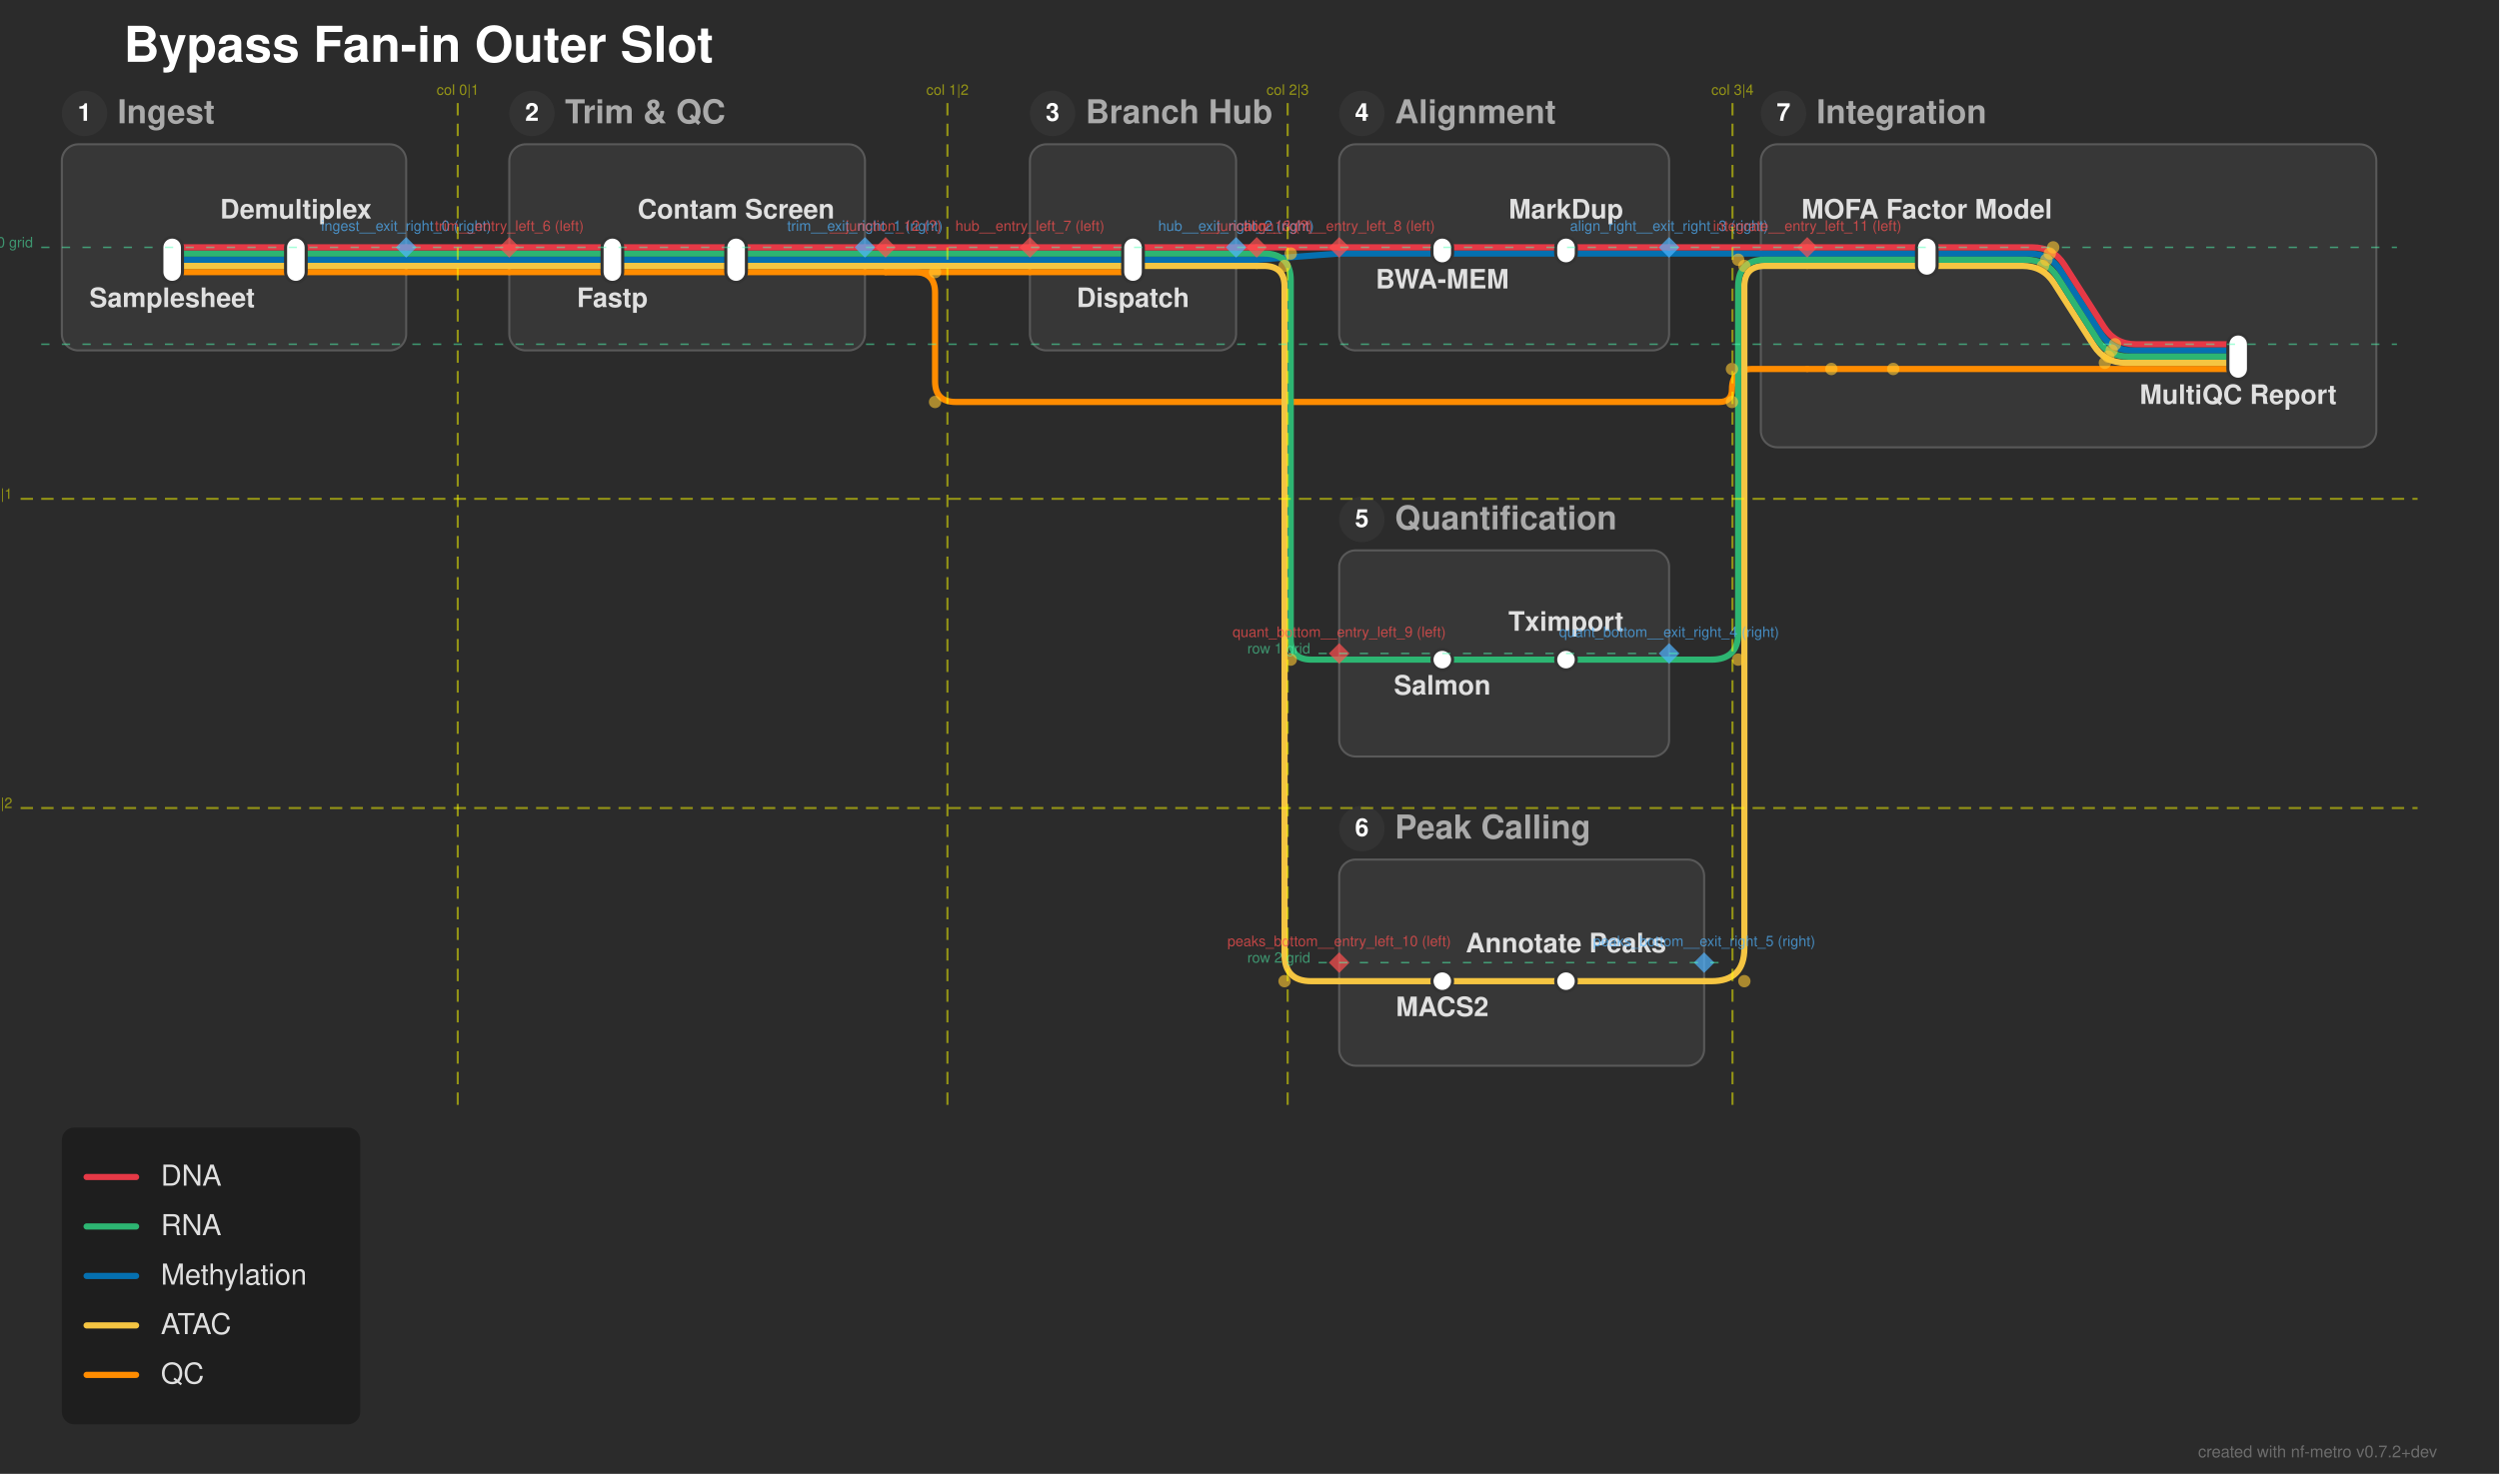
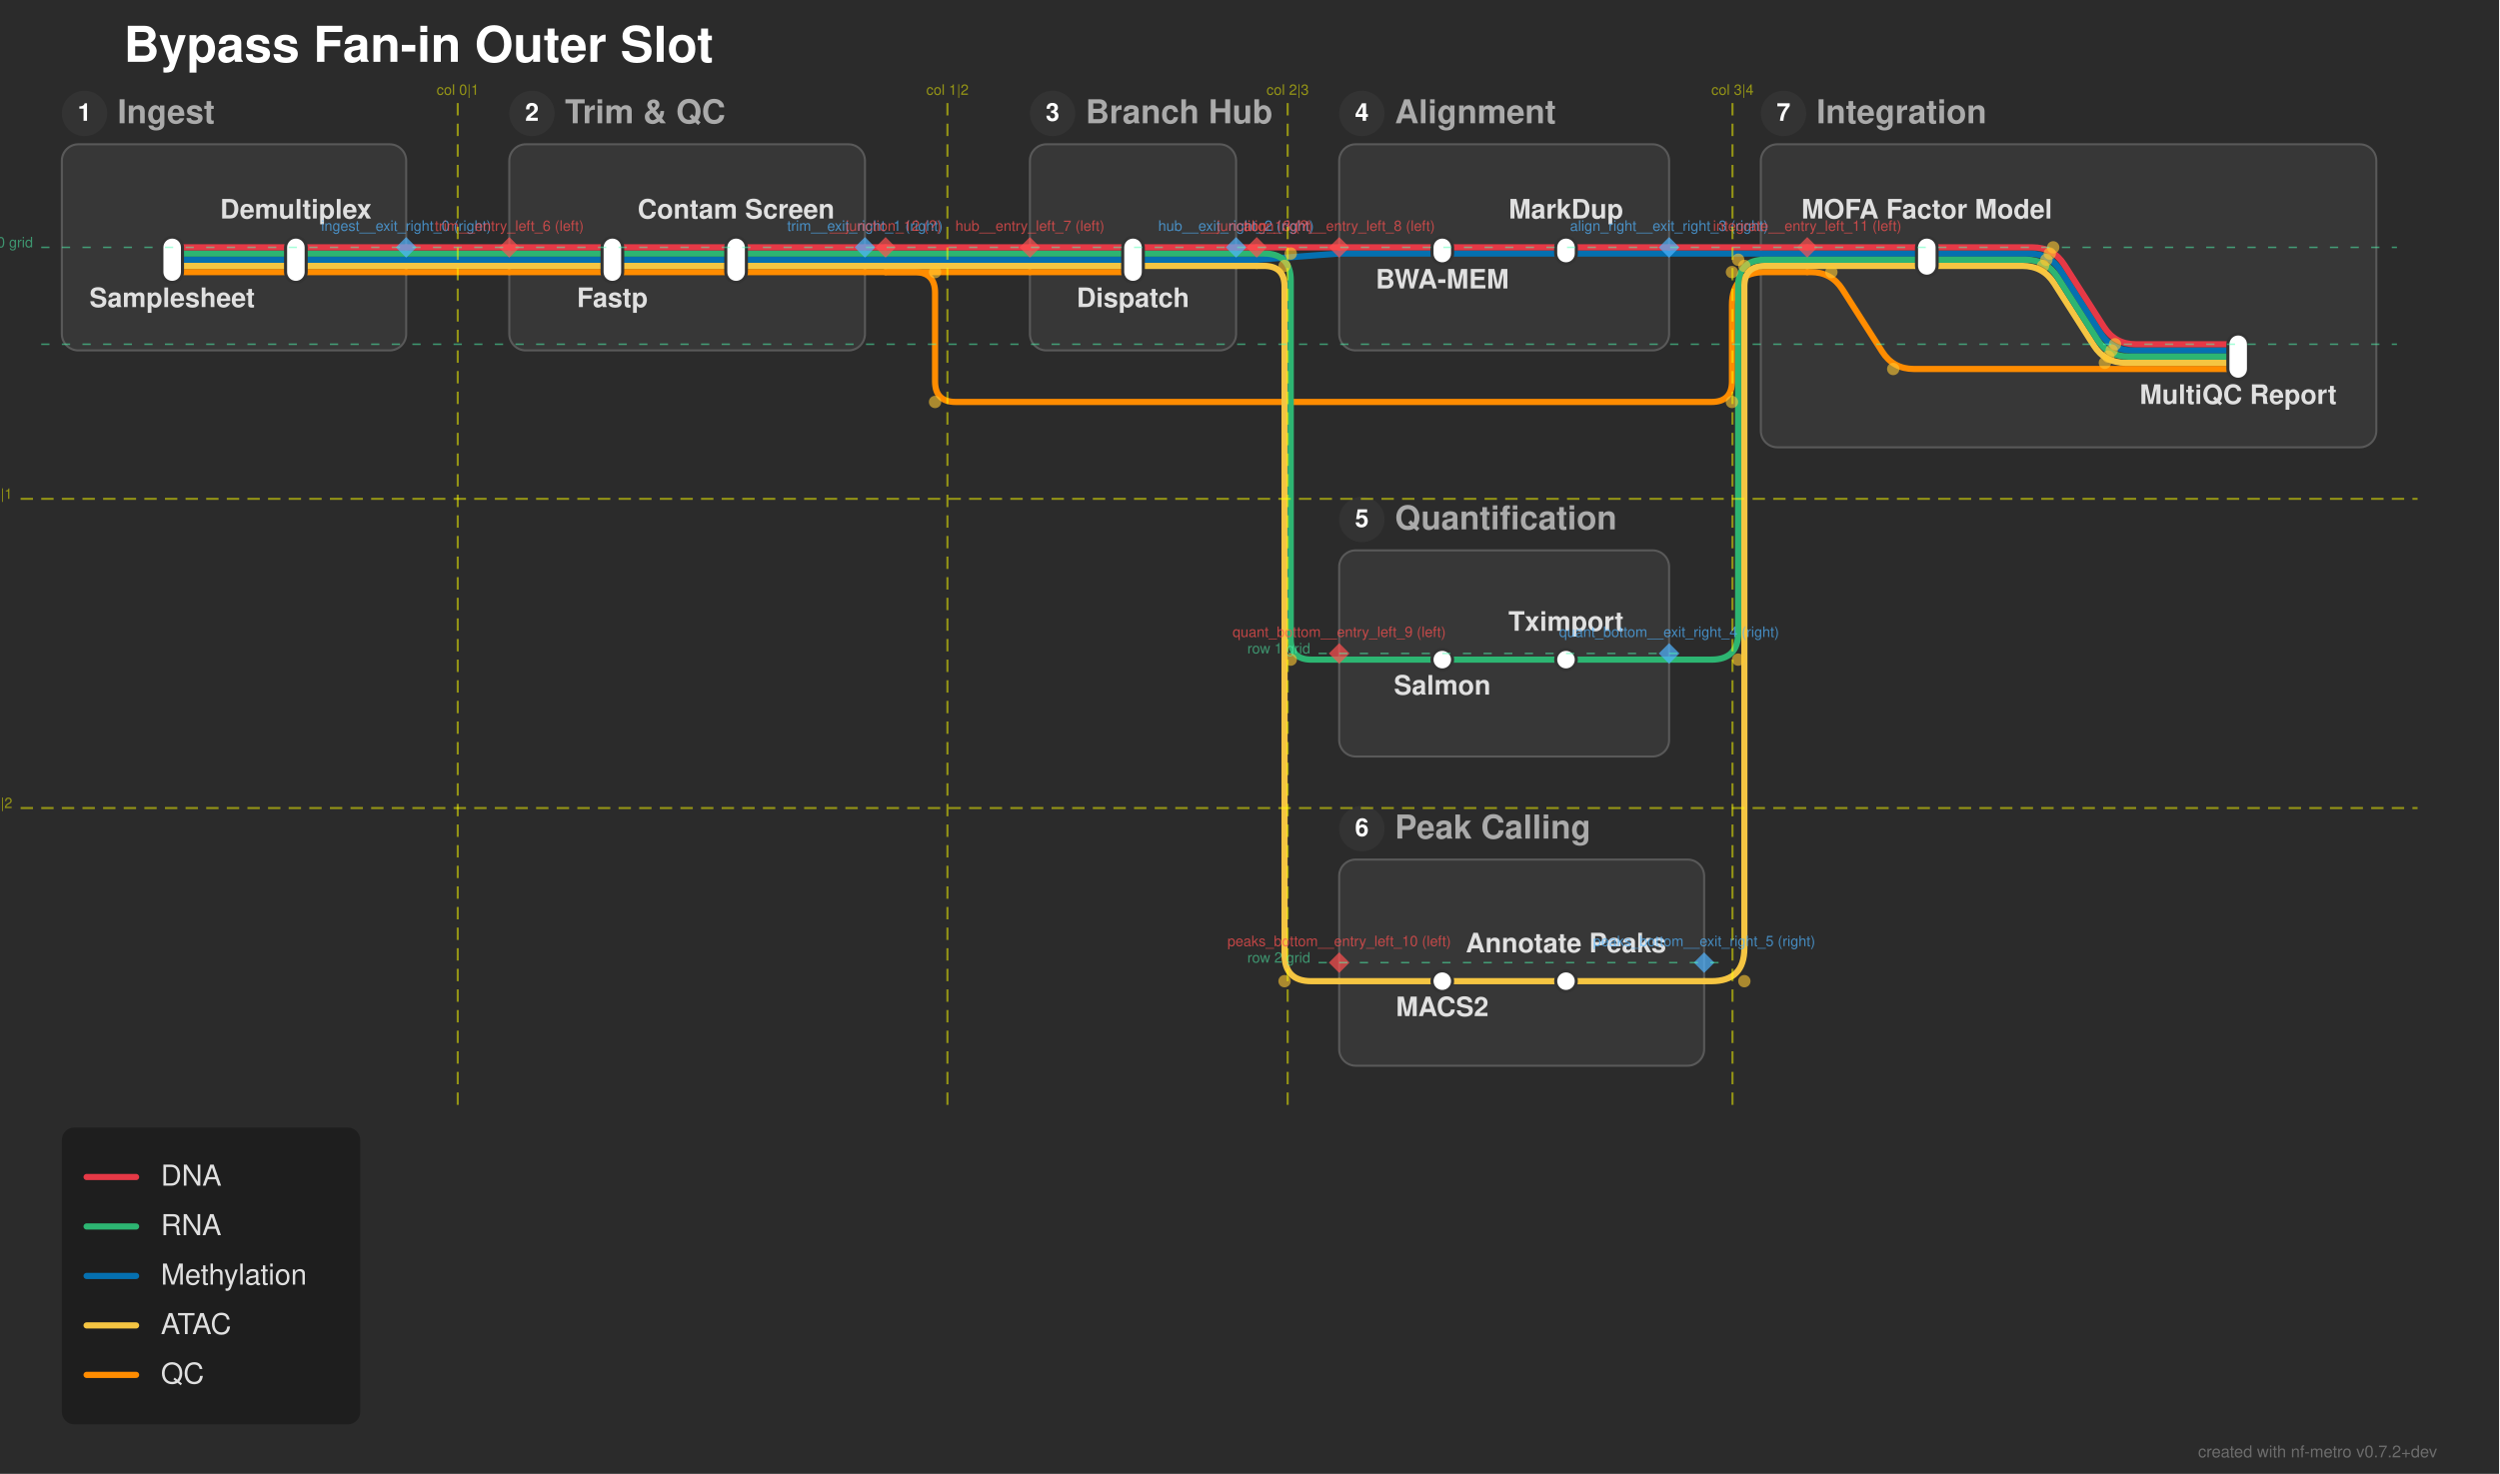
<svg xmlns="http://www.w3.org/2000/svg" width="1212" height="715" viewBox="0 0 1212 715">
  <defs>
</defs>
  <rect x="0" y="0" width="1212" height="715" fill="#2b2b2b" />
  <text x="60.0" y="30.0" font-size="24.0" fill="#ffffff" font-family="'Helvetica Neue', Helvetica, Arial, sans-serif" font-weight="bold" class="nf-metro-title">Bypass Fan-in Outer Slot</text>
  <rect x="30.0" y="70.0" width="167.0" height="100.0" rx="8" ry="8" fill="#373737" stroke="#595959" stroke-width="1.0" class="nf-metro-section-box" data-section-id="ingest" data-section-lines="atac,dna,meth,qc,rna" />
  <circle cx="41.0" cy="55.0" r="11" fill="#333333" class="nf-metro-section-num-circle" data-section-id="ingest" />
  <text x="41.0" y="55.0" font-size="12" fill="#ffffff" font-family="'Helvetica Neue', Helvetica, Arial, sans-serif" font-weight="bold" text-anchor="middle" dy="0.3em" data-section-id="ingest">1</text>
  <text x="57.0" y="55.0" font-size="16.0" fill="#aaaaaa" font-family="'Helvetica Neue', Helvetica, Arial, sans-serif" font-weight="bold" dy="0.3em" class="nf-metro-section-label" data-section-id="ingest">Ingest</text>
  <rect x="247.0" y="70.0" width="172.5" height="100.0" rx="8" ry="8" fill="#373737" stroke="#595959" stroke-width="1.0" class="nf-metro-section-box" data-section-id="trim" data-section-lines="atac,dna,meth,qc,rna" />
  <circle cx="258.0" cy="55.0" r="11" fill="#333333" class="nf-metro-section-num-circle" data-section-id="trim" />
  <text x="258.0" y="55.0" font-size="12" fill="#ffffff" font-family="'Helvetica Neue', Helvetica, Arial, sans-serif" font-weight="bold" text-anchor="middle" dy="0.3em" data-section-id="trim">2</text>
  <text x="274.0" y="55.0" font-size="16.0" fill="#aaaaaa" font-family="'Helvetica Neue', Helvetica, Arial, sans-serif" font-weight="bold" dy="0.3em" class="nf-metro-section-label" data-section-id="trim">Trim &amp; QC</text>
  <rect x="499.5" y="70.0" width="100.0" height="100.0" rx="8" ry="8" fill="#373737" stroke="#595959" stroke-width="1.0" class="nf-metro-section-box" data-section-id="hub" data-section-lines="atac,dna,meth,qc,rna" />
  <circle cx="510.5" cy="55.0" r="11" fill="#333333" class="nf-metro-section-num-circle" data-section-id="hub" />
  <text x="510.5" y="55.0" font-size="12" fill="#ffffff" font-family="'Helvetica Neue', Helvetica, Arial, sans-serif" font-weight="bold" text-anchor="middle" dy="0.3em" data-section-id="hub">3</text>
  <text x="526.5" y="55.0" font-size="16.0" fill="#aaaaaa" font-family="'Helvetica Neue', Helvetica, Arial, sans-serif" font-weight="bold" dy="0.3em" class="nf-metro-section-label" data-section-id="hub">Branch Hub</text>
  <rect x="649.5" y="70.0" width="160.0" height="100.0" rx="8" ry="8" fill="#373737" stroke="#595959" stroke-width="1.0" class="nf-metro-section-box" data-section-id="align_right" data-section-lines="dna,meth" />
  <circle cx="660.5" cy="55.0" r="11" fill="#333333" class="nf-metro-section-num-circle" data-section-id="align_right" />
  <text x="660.5" y="55.0" font-size="12" fill="#ffffff" font-family="'Helvetica Neue', Helvetica, Arial, sans-serif" font-weight="bold" text-anchor="middle" dy="0.3em" data-section-id="align_right">4</text>
  <text x="676.5" y="55.0" font-size="16.0" fill="#aaaaaa" font-family="'Helvetica Neue', Helvetica, Arial, sans-serif" font-weight="bold" dy="0.3em" class="nf-metro-section-label" data-section-id="align_right">Alignment</text>
  <rect x="649.5" y="267.0" width="160.0" height="100.0" rx="8" ry="8" fill="#373737" stroke="#595959" stroke-width="1.0" class="nf-metro-section-box" data-section-id="quant_bottom" data-section-lines="rna" />
  <circle cx="660.5" cy="252.0" r="11" fill="#333333" class="nf-metro-section-num-circle" data-section-id="quant_bottom" />
  <text x="660.5" y="252.0" font-size="12" fill="#ffffff" font-family="'Helvetica Neue', Helvetica, Arial, sans-serif" font-weight="bold" text-anchor="middle" dy="0.3em" data-section-id="quant_bottom">5</text>
  <text x="676.5" y="252.0" font-size="16.0" fill="#aaaaaa" font-family="'Helvetica Neue', Helvetica, Arial, sans-serif" font-weight="bold" dy="0.3em" class="nf-metro-section-label" data-section-id="quant_bottom">Quantification</text>
  <rect x="649.5" y="417.0" width="177.0" height="100.0" rx="8" ry="8" fill="#373737" stroke="#595959" stroke-width="1.0" class="nf-metro-section-box" data-section-id="peaks_bottom" data-section-lines="atac" />
  <circle cx="660.5" cy="402.0" r="11" fill="#333333" class="nf-metro-section-num-circle" data-section-id="peaks_bottom" />
  <text x="660.5" y="402.0" font-size="12" fill="#ffffff" font-family="'Helvetica Neue', Helvetica, Arial, sans-serif" font-weight="bold" text-anchor="middle" dy="0.3em" data-section-id="peaks_bottom">6</text>
  <text x="676.5" y="402.0" font-size="16.0" fill="#aaaaaa" font-family="'Helvetica Neue', Helvetica, Arial, sans-serif" font-weight="bold" dy="0.3em" class="nf-metro-section-label" data-section-id="peaks_bottom">Peak Calling</text>
  <rect x="854.0" y="70.0" width="298.5" height="147.0" rx="8" ry="8" fill="#373737" stroke="#595959" stroke-width="1.0" class="nf-metro-section-box" data-section-id="integrate" data-section-lines="atac,dna,meth,qc,rna" />
  <circle cx="865.0" cy="55.0" r="11" fill="#333333" class="nf-metro-section-num-circle" data-section-id="integrate" />
  <text x="865.0" y="55.0" font-size="12" fill="#ffffff" font-family="'Helvetica Neue', Helvetica, Arial, sans-serif" font-weight="bold" text-anchor="middle" dy="0.3em" data-section-id="integrate">7</text>
  <text x="881.0" y="55.0" font-size="16.0" fill="#aaaaaa" font-family="'Helvetica Neue', Helvetica, Arial, sans-serif" font-weight="bold" dy="0.3em" class="nf-metro-section-label" data-section-id="integrate">Integration</text>
  <path d="M83.5,132.0 L143.5,132.0" stroke="#ff8c00" stroke-width="3.0" stroke-linecap="round" class="metro-line-qc" data-line-id="qc" />
  <path d="M297.0,132.0 L357.0,132.0" stroke="#ff8c00" stroke-width="3.0" stroke-linecap="round" class="metro-line-qc" data-line-id="qc" />
  <path d="M143.5,132.0 L197.0,132.0" stroke="#ff8c00" stroke-width="3.0" stroke-linecap="round" class="metro-line-qc" data-line-id="qc" />
  <path d="M247.0,132.0 L297.0,132.0" stroke="#ff8c00" stroke-width="3.0" stroke-linecap="round" class="metro-line-qc" data-line-id="qc" />
  <path d="M357.0,132.0 L419.5,132.0" stroke="#ff8c00" stroke-width="3.0" stroke-linecap="round" class="metro-line-qc" data-line-id="qc" />
  <path d="M499.5,132.0 L549.5,132.0" stroke="#ff8c00" stroke-width="3.0" stroke-linecap="round" class="metro-line-qc" data-line-id="qc" />
-   <path d="M876.5,179.0 L878.212,179.0 Q888.212,179.0,898.212,179.0 L908.212,179.0 Q918.212,179.0,928.212,179.0 L1085.5,179.0" stroke="#ff8c00" stroke-width="3.0" fill="none" stroke-linecap="round" stroke-linejoin="round" class="metro-line-qc" data-line-id="qc" />
+   <path d="M876.5,132.0 L878.212,132.0 Q888.212,132.0,893.592,140.429 L912.831,170.571 Q918.212,179.0,928.212,179.0 L1085.5,179.0" stroke="#ff8c00" stroke-width="3.0" fill="none" stroke-linecap="round" stroke-linejoin="round" class="metro-line-qc" data-line-id="qc" />
  <path d="M197.0,132.0 L247.0,132.0" stroke="#ff8c00" stroke-width="3.0" stroke-linecap="round" class="metro-line-qc" data-line-id="qc" />
  <path d="M419.5,132.0 L429.5,132.0" stroke="#ff8c00" stroke-width="3.0" stroke-linecap="round" class="metro-line-qc" data-line-id="qc" />
  <path d="M429.5,132.0 L499.5,132.0" stroke="#ff8c00" stroke-width="3.0" stroke-linecap="round" class="metro-line-qc" data-line-id="qc" />
-   <path d="M429.5,132.0 L443.5,132.0 Q453.5,132.0,453.5,142.0 L453.5,185.0 Q453.5,195.0,463.5,195.0 L833.846,195.0 Q840.0,195.0,840.0,188.846 L840.0,188.846 Q840.0,179.0,849.846,179.0 L876.5,179.0" stroke="#ff8c00" stroke-width="3.0" fill="none" stroke-linecap="round" stroke-linejoin="round" class="metro-line-qc" data-line-id="qc" />
+   <path d="M429.5,132.0 L443.5,132.0 Q453.5,132.0,453.5,142.0 L453.5,185.0 Q453.5,195.0,463.5,195.0 L830.0,195.0 Q840.0,195.0,840.0,185.0 L840.0,148.0 Q840.0,132.0,856.0,132.0 L876.5,132.0" stroke="#ff8c00" stroke-width="3.0" fill="none" stroke-linecap="round" stroke-linejoin="round" class="metro-line-qc" data-line-id="qc" />
  <path d="M83.5,129.0 L143.5,129.0" stroke="#f5c542" stroke-width="3.0" stroke-linecap="round" class="metro-line-atac" data-line-id="atac" />
  <path d="M297.0,129.0 L357.0,129.0" stroke="#f5c542" stroke-width="3.0" stroke-linecap="round" class="metro-line-atac" data-line-id="atac" />
  <path d="M699.5,476.0 L759.5,476.0" stroke="#f5c542" stroke-width="3.0" stroke-linecap="round" class="metro-line-atac" data-line-id="atac" />
  <path d="M934.5,129.0 L980.856,129.0 Q990.856,129.0,996.236,137.429 L1015.475,167.571 Q1020.856,176.0,1030.856,176.0 L1085.5,176.0" stroke="#f5c542" stroke-width="3.0" fill="none" stroke-linecap="round" stroke-linejoin="round" class="metro-line-atac" data-line-id="atac" />
  <path d="M143.5,129.0 L197.0,129.0" stroke="#f5c542" stroke-width="3.0" stroke-linecap="round" class="metro-line-atac" data-line-id="atac" />
  <path d="M247.0,129.0 L297.0,129.0" stroke="#f5c542" stroke-width="3.0" stroke-linecap="round" class="metro-line-atac" data-line-id="atac" />
  <path d="M357.0,129.0 L419.5,129.0" stroke="#f5c542" stroke-width="3.0" stroke-linecap="round" class="metro-line-atac" data-line-id="atac" />
  <path d="M499.5,129.0 L549.5,129.0" stroke="#f5c542" stroke-width="3.0" stroke-linecap="round" class="metro-line-atac" data-line-id="atac" />
  <path d="M549.5,129.0 L599.5,129.0" stroke="#f5c542" stroke-width="3.0" stroke-linecap="round" class="metro-line-atac" data-line-id="atac" />
  <path d="M649.5,476.0 L699.5,476.0" stroke="#f5c542" stroke-width="3.0" stroke-linecap="round" class="metro-line-atac" data-line-id="atac" />
  <path d="M759.5,476.0 L826.5,476.0" stroke="#f5c542" stroke-width="3.0" stroke-linecap="round" class="metro-line-atac" data-line-id="atac" />
  <path d="M876.5,129.0 L934.5,129.0" stroke="#f5c542" stroke-width="3.0" stroke-linecap="round" class="metro-line-atac" data-line-id="atac" />
  <path d="M197.0,129.0 L247.0,129.0" stroke="#f5c542" stroke-width="3.0" stroke-linecap="round" class="metro-line-atac" data-line-id="atac" />
  <path d="M419.5,129.0 L429.5,129.0" stroke="#f5c542" stroke-width="3.0" stroke-linecap="round" class="metro-line-atac" data-line-id="atac" />
  <path d="M429.5,129.0 L499.5,129.0" stroke="#f5c542" stroke-width="3.0" stroke-linecap="round" class="metro-line-atac" data-line-id="atac" />
  <path d="M599.5,129.0 L609.5,129.0" stroke="#f5c542" stroke-width="3.0" stroke-linecap="round" class="metro-line-atac" data-line-id="atac" />
  <path d="M609.5,129.0 L613.0,129.0 Q623.0,129.0,623.0,139.0 L623.0,463.0 Q623.0,476.0,636.0,476.0 L649.5,476.0" stroke="#f5c542" stroke-width="3.0" fill="none" stroke-linecap="round" stroke-linejoin="round" class="metro-line-atac" data-line-id="atac" />
  <path d="M826.5,476.0 L830.0,476.0 Q846.0,476.0,846.0,460.0 L846.0,139.0 Q846.0,129.0,856.0,129.0 L876.5,129.0" stroke="#f5c542" stroke-width="3.0" fill="none" stroke-linecap="round" stroke-linejoin="round" class="metro-line-atac" data-line-id="atac" />
  <path d="M83.5,126.0 L143.5,126.0" stroke="#0570b0" stroke-width="3.0" stroke-linecap="round" class="metro-line-meth" data-line-id="meth" />
  <path d="M297.0,126.0 L357.0,126.0" stroke="#0570b0" stroke-width="3.0" stroke-linecap="round" class="metro-line-meth" data-line-id="meth" />
  <path d="M699.5,123.0 L759.5,123.0" stroke="#0570b0" stroke-width="3.0" stroke-linecap="round" class="metro-line-meth" data-line-id="meth" />
  <path d="M934.5,123.0 L984.144,123.0 Q994.144,123.0,999.525,131.429 L1018.764,161.571 Q1024.144,170.0,1034.144,170.0 L1085.5,170.0" stroke="#0570b0" stroke-width="3.0" fill="none" stroke-linecap="round" stroke-linejoin="round" class="metro-line-meth" data-line-id="meth" />
  <path d="M143.5,126.0 L197.0,126.0" stroke="#0570b0" stroke-width="3.0" stroke-linecap="round" class="metro-line-meth" data-line-id="meth" />
  <path d="M247.0,126.0 L297.0,126.0" stroke="#0570b0" stroke-width="3.0" stroke-linecap="round" class="metro-line-meth" data-line-id="meth" />
  <path d="M357.0,126.0 L419.5,126.0" stroke="#0570b0" stroke-width="3.0" stroke-linecap="round" class="metro-line-meth" data-line-id="meth" />
  <path d="M499.5,126.0 L549.5,126.0" stroke="#0570b0" stroke-width="3.0" stroke-linecap="round" class="metro-line-meth" data-line-id="meth" />
  <path d="M549.5,126.0 L599.5,126.0" stroke="#0570b0" stroke-width="3.0" stroke-linecap="round" class="metro-line-meth" data-line-id="meth" />
  <path d="M649.5,123.0 L699.5,123.0" stroke="#0570b0" stroke-width="3.0" stroke-linecap="round" class="metro-line-meth" data-line-id="meth" />
  <path d="M759.5,123.0 L809.5,123.0" stroke="#0570b0" stroke-width="3.0" stroke-linecap="round" class="metro-line-meth" data-line-id="meth" />
  <path d="M876.5,123.0 L934.5,123.0" stroke="#0570b0" stroke-width="3.0" stroke-linecap="round" class="metro-line-meth" data-line-id="meth" />
  <path d="M197.0,126.0 L247.0,126.0" stroke="#0570b0" stroke-width="3.0" stroke-linecap="round" class="metro-line-meth" data-line-id="meth" />
  <path d="M419.5,126.0 L429.5,126.0" stroke="#0570b0" stroke-width="3.0" stroke-linecap="round" class="metro-line-meth" data-line-id="meth" />
  <path d="M429.5,126.0 L499.5,126.0" stroke="#0570b0" stroke-width="3.0" stroke-linecap="round" class="metro-line-meth" data-line-id="meth" />
  <path d="M599.5,126.0 L609.5,126.0" stroke="#0570b0" stroke-width="3.0" stroke-linecap="round" class="metro-line-meth" data-line-id="meth" />
  <path d="M609.5,126.0 L649.5,123.0" stroke="#0570b0" stroke-width="3.0" stroke-linecap="round" class="metro-line-meth" data-line-id="meth" />
  <path d="M809.5,123.0 L876.5,123.0" stroke="#0570b0" stroke-width="3.0" stroke-linecap="round" class="metro-line-meth" data-line-id="meth" />
  <path d="M83.5,123.0 L143.5,123.0" stroke="#2db572" stroke-width="3.0" stroke-linecap="round" class="metro-line-rna" data-line-id="rna" />
  <path d="M297.0,123.0 L357.0,123.0" stroke="#2db572" stroke-width="3.0" stroke-linecap="round" class="metro-line-rna" data-line-id="rna" />
  <path d="M699.5,320.0 L759.5,320.0" stroke="#2db572" stroke-width="3.0" stroke-linecap="round" class="metro-line-rna" data-line-id="rna" />
  <path d="M934.5,126.0 L982.5,126.0 Q992.5,126.0,997.88,134.429 L1017.12,164.571 Q1022.5,173.0,1032.5,173.0 L1085.5,173.0" stroke="#2db572" stroke-width="3.0" fill="none" stroke-linecap="round" stroke-linejoin="round" class="metro-line-rna" data-line-id="rna" />
  <path d="M143.5,123.0 L197.0,123.0" stroke="#2db572" stroke-width="3.0" stroke-linecap="round" class="metro-line-rna" data-line-id="rna" />
  <path d="M247.0,123.0 L297.0,123.0" stroke="#2db572" stroke-width="3.0" stroke-linecap="round" class="metro-line-rna" data-line-id="rna" />
  <path d="M357.0,123.0 L419.5,123.0" stroke="#2db572" stroke-width="3.0" stroke-linecap="round" class="metro-line-rna" data-line-id="rna" />
  <path d="M499.5,123.0 L549.5,123.0" stroke="#2db572" stroke-width="3.0" stroke-linecap="round" class="metro-line-rna" data-line-id="rna" />
  <path d="M549.5,123.0 L599.5,123.0" stroke="#2db572" stroke-width="3.0" stroke-linecap="round" class="metro-line-rna" data-line-id="rna" />
  <path d="M649.5,320.0 L699.5,320.0" stroke="#2db572" stroke-width="3.0" stroke-linecap="round" class="metro-line-rna" data-line-id="rna" />
  <path d="M759.5,320.0 L809.5,320.0" stroke="#2db572" stroke-width="3.0" stroke-linecap="round" class="metro-line-rna" data-line-id="rna" />
  <path d="M876.5,126.0 L934.5,126.0" stroke="#2db572" stroke-width="3.0" stroke-linecap="round" class="metro-line-rna" data-line-id="rna" />
  <path d="M197.0,123.0 L247.0,123.0" stroke="#2db572" stroke-width="3.0" stroke-linecap="round" class="metro-line-rna" data-line-id="rna" />
  <path d="M419.5,123.0 L429.5,123.0" stroke="#2db572" stroke-width="3.0" stroke-linecap="round" class="metro-line-rna" data-line-id="rna" />
  <path d="M429.5,123.0 L499.5,123.0" stroke="#2db572" stroke-width="3.0" stroke-linecap="round" class="metro-line-rna" data-line-id="rna" />
  <path d="M599.5,123.0 L609.5,123.0" stroke="#2db572" stroke-width="3.0" stroke-linecap="round" class="metro-line-rna" data-line-id="rna" />
  <path d="M609.5,123.0 L613.0,123.0 Q626.0,123.0,626.0,136.0 L626.0,310.0 Q626.0,320.0,636.0,320.0 L649.5,320.0" stroke="#2db572" stroke-width="3.0" fill="none" stroke-linecap="round" stroke-linejoin="round" class="metro-line-rna" data-line-id="rna" />
  <path d="M809.5,320.0 L830.0,320.0 Q843.0,320.0,843.0,307.0 L843.0,139.0 Q843.0,126.0,856.0,126.0 L876.5,126.0" stroke="#2db572" stroke-width="3.0" fill="none" stroke-linecap="round" stroke-linejoin="round" class="metro-line-rna" data-line-id="rna" />
  <path d="M83.5,120.0 L143.5,120.0" stroke="#e63946" stroke-width="3.0" stroke-linecap="round" class="metro-line-dna" data-line-id="dna" />
  <path d="M297.0,120.0 L357.0,120.0" stroke="#e63946" stroke-width="3.0" stroke-linecap="round" class="metro-line-dna" data-line-id="dna" />
  <path d="M699.5,120.0 L759.5,120.0" stroke="#e63946" stroke-width="3.0" stroke-linecap="round" class="metro-line-dna" data-line-id="dna" />
  <path d="M934.5,120.0 L985.788,120.0 Q995.788,120.0,1001.169,128.429 L1020.408,158.571 Q1025.788,167.0,1035.788,167.0 L1085.5,167.0" stroke="#e63946" stroke-width="3.0" fill="none" stroke-linecap="round" stroke-linejoin="round" class="metro-line-dna" data-line-id="dna" />
  <path d="M143.5,120.0 L197.0,120.0" stroke="#e63946" stroke-width="3.0" stroke-linecap="round" class="metro-line-dna" data-line-id="dna" />
  <path d="M247.0,120.0 L297.0,120.0" stroke="#e63946" stroke-width="3.0" stroke-linecap="round" class="metro-line-dna" data-line-id="dna" />
  <path d="M357.0,120.0 L419.5,120.0" stroke="#e63946" stroke-width="3.0" stroke-linecap="round" class="metro-line-dna" data-line-id="dna" />
  <path d="M499.5,120.0 L549.5,120.0" stroke="#e63946" stroke-width="3.0" stroke-linecap="round" class="metro-line-dna" data-line-id="dna" />
  <path d="M549.5,120.0 L599.5,120.0" stroke="#e63946" stroke-width="3.0" stroke-linecap="round" class="metro-line-dna" data-line-id="dna" />
  <path d="M649.5,120.0 L699.5,120.0" stroke="#e63946" stroke-width="3.0" stroke-linecap="round" class="metro-line-dna" data-line-id="dna" />
  <path d="M759.5,120.0 L809.5,120.0" stroke="#e63946" stroke-width="3.0" stroke-linecap="round" class="metro-line-dna" data-line-id="dna" />
  <path d="M876.5,120.0 L934.5,120.0" stroke="#e63946" stroke-width="3.0" stroke-linecap="round" class="metro-line-dna" data-line-id="dna" />
  <path d="M197.0,120.0 L247.0,120.0" stroke="#e63946" stroke-width="3.0" stroke-linecap="round" class="metro-line-dna" data-line-id="dna" />
  <path d="M419.5,120.0 L429.5,120.0" stroke="#e63946" stroke-width="3.0" stroke-linecap="round" class="metro-line-dna" data-line-id="dna" />
  <path d="M429.5,120.0 L499.5,120.0" stroke="#e63946" stroke-width="3.0" stroke-linecap="round" class="metro-line-dna" data-line-id="dna" />
  <path d="M599.5,120.0 L609.5,120.0" stroke="#e63946" stroke-width="3.0" stroke-linecap="round" class="metro-line-dna" data-line-id="dna" />
  <path d="M609.5,120.0 L649.5,120.0" stroke="#e63946" stroke-width="3.0" stroke-linecap="round" class="metro-line-dna" data-line-id="dna" />
  <path d="M809.5,120.0 L876.5,120.0" stroke="#e63946" stroke-width="3.0" stroke-linecap="round" class="metro-line-dna" data-line-id="dna" />
  <rect x="78.5" y="115.0" width="10.0" height="22.0" rx="5.0" ry="5.0" fill="#ffffff" stroke="#333333" stroke-width="1.5" class="nf-metro-station" data-station-id="samplesheet" data-station-lines="atac,dna,meth,qc,rna" data-station-label="Samplesheet" data-section-id="ingest" data-section-name="Ingest" />
  <rect x="138.5" y="115.0" width="10.0" height="22.0" rx="5.0" ry="5.0" fill="#ffffff" stroke="#333333" stroke-width="1.5" class="nf-metro-station" data-station-id="demux" data-station-lines="atac,dna,meth,qc,rna" data-station-label="Demultiplex" data-section-id="ingest" data-section-name="Ingest" />
  <rect x="292.0" y="115.0" width="10.0" height="22.0" rx="5.0" ry="5.0" fill="#ffffff" stroke="#333333" stroke-width="1.5" class="nf-metro-station" data-station-id="fastp" data-station-lines="atac,dna,meth,qc,rna" data-station-label="Fastp" data-section-id="trim" data-section-name="Trim &amp; QC" />
  <rect x="352.0" y="115.0" width="10.0" height="22.0" rx="5.0" ry="5.0" fill="#ffffff" stroke="#333333" stroke-width="1.5" class="nf-metro-station" data-station-id="screen" data-station-lines="atac,dna,meth,qc,rna" data-station-label="Contam Screen" data-section-id="trim" data-section-name="Trim &amp; QC" />
  <rect x="544.5" y="115.0" width="10.0" height="22.0" rx="5.0" ry="5.0" fill="#ffffff" stroke="#333333" stroke-width="1.5" class="nf-metro-station" data-station-id="dispatch" data-station-lines="atac,dna,meth,qc,rna" data-station-label="Dispatch" data-section-id="hub" data-section-name="Branch Hub" />
  <rect x="694.5" y="115.0" width="10.0" height="13.0" rx="5.0" ry="5.0" fill="#ffffff" stroke="#333333" stroke-width="1.5" class="nf-metro-station" data-station-id="bwa" data-station-lines="dna,meth" data-station-label="BWA-MEM" data-section-id="align_right" data-section-name="Alignment" />
  <rect x="754.5" y="115.0" width="10.0" height="13.0" rx="5.0" ry="5.0" fill="#ffffff" stroke="#333333" stroke-width="1.5" class="nf-metro-station" data-station-id="markdup" data-station-lines="dna,meth" data-station-label="MarkDup" data-section-id="align_right" data-section-name="Alignment" />
  <rect x="694.5" y="315.0" width="10.0" height="10.0" rx="5.0" ry="5.0" fill="#ffffff" stroke="#333333" stroke-width="1.5" class="nf-metro-station" data-station-id="salmon" data-station-lines="rna" data-station-label="Salmon" data-section-id="quant_bottom" data-section-name="Quantification" />
  <rect x="754.5" y="315.0" width="10.0" height="10.0" rx="5.0" ry="5.0" fill="#ffffff" stroke="#333333" stroke-width="1.5" class="nf-metro-station" data-station-id="tximport" data-station-lines="rna" data-station-label="Tximport" data-section-id="quant_bottom" data-section-name="Quantification" />
  <rect x="694.5" y="471.0" width="10.0" height="10.0" rx="5.0" ry="5.0" fill="#ffffff" stroke="#333333" stroke-width="1.5" class="nf-metro-station" data-station-id="macs" data-station-lines="atac" data-station-label="MACS2" data-section-id="peaks_bottom" data-section-name="Peak Calling" />
  <rect x="754.5" y="471.0" width="10.0" height="10.0" rx="5.0" ry="5.0" fill="#ffffff" stroke="#333333" stroke-width="1.5" class="nf-metro-station" data-station-id="macs2anno" data-station-lines="atac" data-station-label="Annotate Peaks" data-section-id="peaks_bottom" data-section-name="Peak Calling" />
  <rect x="929.5" y="115.0" width="10.0" height="19.0" rx="5.0" ry="5.0" fill="#ffffff" stroke="#333333" stroke-width="1.5" class="nf-metro-station" data-station-id="mofa" data-station-lines="atac,dna,meth,rna" data-station-label="MOFA Factor Model" data-section-id="integrate" data-section-name="Integration" />
  <rect x="1080.5" y="162.0" width="10.0" height="22.0" rx="5.0" ry="5.0" fill="#ffffff" stroke="#333333" stroke-width="1.5" class="nf-metro-station" data-station-id="report" data-station-lines="atac,dna,meth,qc,rna" data-station-label="MultiQC Report" data-section-id="integrate" data-section-name="Integration" />
  <text x="83.5" y="143.0" font-size="13.0" fill="#e0e0e0" font-family="'Helvetica Neue', Helvetica, Arial, sans-serif" font-weight="bold" text-anchor="middle" dominant-baseline="hanging" data-station-id="samplesheet" class="nf-metro-station-label">Samplesheet</text>
  <text x="297.0" y="143.0" font-size="13.0" fill="#e0e0e0" font-family="'Helvetica Neue', Helvetica, Arial, sans-serif" font-weight="bold" text-anchor="middle" dominant-baseline="hanging" data-station-id="fastp" class="nf-metro-station-label">Fastp</text>
  <text x="699.5" y="134.0" font-size="13.0" fill="#e0e0e0" font-family="'Helvetica Neue', Helvetica, Arial, sans-serif" font-weight="bold" text-anchor="middle" dominant-baseline="hanging" data-station-id="bwa" class="nf-metro-station-label">BWA-MEM</text>
  <text x="934.5" y="106.0" font-size="13.0" fill="#e0e0e0" font-family="'Helvetica Neue', Helvetica, Arial, sans-serif" font-weight="bold" text-anchor="middle" dominant-baseline="auto" data-station-id="mofa" class="nf-metro-station-label">MOFA Factor Model</text>
  <text x="699.5" y="331.0" font-size="13.0" fill="#e0e0e0" font-family="'Helvetica Neue', Helvetica, Arial, sans-serif" font-weight="bold" text-anchor="middle" dominant-baseline="hanging" data-station-id="salmon" class="nf-metro-station-label">Salmon</text>
  <text x="699.5" y="487.0" font-size="13.0" fill="#e0e0e0" font-family="'Helvetica Neue', Helvetica, Arial, sans-serif" font-weight="bold" text-anchor="middle" dominant-baseline="hanging" data-station-id="macs" class="nf-metro-station-label">MACS2</text>
  <text x="549.5" y="143.0" font-size="13.0" fill="#e0e0e0" font-family="'Helvetica Neue', Helvetica, Arial, sans-serif" font-weight="bold" text-anchor="middle" dominant-baseline="hanging" data-station-id="dispatch" class="nf-metro-station-label">Dispatch</text>
  <text x="143.5" y="106.0" font-size="13.0" fill="#e0e0e0" font-family="'Helvetica Neue', Helvetica, Arial, sans-serif" font-weight="bold" text-anchor="middle" dominant-baseline="auto" data-station-id="demux" class="nf-metro-station-label">Demultiplex</text>
  <text x="357.0" y="106.0" font-size="13.0" fill="#e0e0e0" font-family="'Helvetica Neue', Helvetica, Arial, sans-serif" font-weight="bold" text-anchor="middle" dominant-baseline="auto" data-station-id="screen" class="nf-metro-station-label">Contam Screen</text>
  <text x="759.5" y="106.0" font-size="13.0" fill="#e0e0e0" font-family="'Helvetica Neue', Helvetica, Arial, sans-serif" font-weight="bold" text-anchor="middle" dominant-baseline="auto" data-station-id="markdup" class="nf-metro-station-label">MarkDup</text>
  <text x="759.5" y="306.0" font-size="13.0" fill="#e0e0e0" font-family="'Helvetica Neue', Helvetica, Arial, sans-serif" font-weight="bold" text-anchor="middle" dominant-baseline="auto" data-station-id="tximport" class="nf-metro-station-label">Tximport</text>
  <text x="1085.5" y="190.0" font-size="13.0" fill="#e0e0e0" font-family="'Helvetica Neue', Helvetica, Arial, sans-serif" font-weight="bold" text-anchor="middle" dominant-baseline="hanging" data-station-id="report" class="nf-metro-station-label">MultiQC Report</text>
  <text x="759.5" y="462.0" font-size="13.0" fill="#e0e0e0" font-family="'Helvetica Neue', Helvetica, Arial, sans-serif" font-weight="bold" text-anchor="middle" dominant-baseline="auto" data-station-id="macs2anno" class="nf-metro-station-label">Annotate Peaks</text>
  <circle cx="995.788" cy="120.0" r="3.0" fill="rgba(255, 200, 50, 0.6)" />
  <circle cx="1025.788" cy="167.0" r="3.0" fill="rgba(255, 200, 50, 0.6)" />
  <circle cx="992.5" cy="126.0" r="3.0" fill="rgba(255, 200, 50, 0.6)" />
  <circle cx="1022.5" cy="173.0" r="3.0" fill="rgba(255, 200, 50, 0.6)" />
  <circle cx="994.144" cy="123.0" r="3.0" fill="rgba(255, 200, 50, 0.6)" />
  <circle cx="1024.144" cy="170.0" r="3.0" fill="rgba(255, 200, 50, 0.6)" />
  <circle cx="990.856" cy="129.0" r="3.0" fill="rgba(255, 200, 50, 0.6)" />
  <circle cx="1020.856" cy="176.0" r="3.0" fill="rgba(255, 200, 50, 0.6)" />
-   <circle cx="888.212" cy="179.0" r="3.0" fill="rgba(255, 200, 50, 0.6)" />
+   <circle cx="888.212" cy="132.0" r="3.0" fill="rgba(255, 200, 50, 0.6)" />
  <circle cx="918.212" cy="179.0" r="3.0" fill="rgba(255, 200, 50, 0.6)" />
  <circle cx="453.5" cy="132.0" r="3.0" fill="rgba(255, 200, 50, 0.6)" />
  <circle cx="453.5" cy="195.0" r="3.0" fill="rgba(255, 200, 50, 0.6)" />
  <circle cx="840.0" cy="195.0" r="3.0" fill="rgba(255, 200, 50, 0.6)" />
-   <circle cx="840.0" cy="179.0" r="3.0" fill="rgba(255, 200, 50, 0.6)" />
+   <circle cx="840.0" cy="132.0" r="3.0" fill="rgba(255, 200, 50, 0.6)" />
  <circle cx="626.0" cy="123.0" r="3.0" fill="rgba(255, 200, 50, 0.6)" />
  <circle cx="626.0" cy="320.0" r="3.0" fill="rgba(255, 200, 50, 0.6)" />
  <circle cx="623.0" cy="129.0" r="3.0" fill="rgba(255, 200, 50, 0.6)" />
  <circle cx="623.0" cy="476.0" r="3.0" fill="rgba(255, 200, 50, 0.6)" />
  <circle cx="843.0" cy="320.0" r="3.0" fill="rgba(255, 200, 50, 0.6)" />
  <circle cx="843.0" cy="126.0" r="3.0" fill="rgba(255, 200, 50, 0.6)" />
  <circle cx="846.0" cy="476.0" r="3.0" fill="rgba(255, 200, 50, 0.6)" />
  <circle cx="846.0" cy="129.0" r="3.0" fill="rgba(255, 200, 50, 0.6)" />
  <path d="M197.0,115.0 L202.0,120.0 L197.0,125.0 L192.0,120.0 Z" fill="rgba(80, 180, 255, 0.7)" stroke="none" />
  <text x="197.0" y="112.0" font-size="7" fill="rgba(80, 180, 255, 0.7)" font-family="'Helvetica Neue', Helvetica, Arial, sans-serif" text-anchor="middle" dominant-baseline="auto">ingest__exit_right_0 (right)</text>
  <path d="M419.5,115.0 L424.5,120.0 L419.5,125.0 L414.5,120.0 Z" fill="rgba(80, 180, 255, 0.7)" stroke="none" />
  <text x="419.5" y="112.0" font-size="7" fill="rgba(80, 180, 255, 0.7)" font-family="'Helvetica Neue', Helvetica, Arial, sans-serif" text-anchor="middle" dominant-baseline="auto">trim__exit_right_1 (right)</text>
  <path d="M599.5,115.0 L604.5,120.0 L599.5,125.0 L594.5,120.0 Z" fill="rgba(80, 180, 255, 0.7)" stroke="none" />
  <text x="599.5" y="112.0" font-size="7" fill="rgba(80, 180, 255, 0.7)" font-family="'Helvetica Neue', Helvetica, Arial, sans-serif" text-anchor="middle" dominant-baseline="auto">hub__exit_right_2 (right)</text>
  <path d="M809.5,115.0 L814.5,120.0 L809.5,125.0 L804.5,120.0 Z" fill="rgba(80, 180, 255, 0.7)" stroke="none" />
  <text x="809.5" y="112.0" font-size="7" fill="rgba(80, 180, 255, 0.7)" font-family="'Helvetica Neue', Helvetica, Arial, sans-serif" text-anchor="middle" dominant-baseline="auto">align_right__exit_right_3 (right)</text>
  <path d="M809.5,312.0 L814.5,317.0 L809.5,322.0 L804.5,317.0 Z" fill="rgba(80, 180, 255, 0.7)" stroke="none" />
  <text x="809.5" y="309.0" font-size="7" fill="rgba(80, 180, 255, 0.7)" font-family="'Helvetica Neue', Helvetica, Arial, sans-serif" text-anchor="middle" dominant-baseline="auto">quant_bottom__exit_right_4 (right)</text>
  <path d="M826.5,462.0 L831.5,467.0 L826.5,472.0 L821.5,467.0 Z" fill="rgba(80, 180, 255, 0.7)" stroke="none" />
  <text x="826.5" y="459.0" font-size="7" fill="rgba(80, 180, 255, 0.7)" font-family="'Helvetica Neue', Helvetica, Arial, sans-serif" text-anchor="middle" dominant-baseline="auto">peaks_bottom__exit_right_5 (right)</text>
  <path d="M247.0,115.0 L252.0,120.0 L247.0,125.0 L242.0,120.0 Z" fill="rgba(255, 80, 80, 0.7)" stroke="none" />
  <text x="247.0" y="112.0" font-size="7" fill="rgba(255, 80, 80, 0.7)" font-family="'Helvetica Neue', Helvetica, Arial, sans-serif" text-anchor="middle" dominant-baseline="auto">trim__entry_left_6 (left)</text>
  <path d="M499.5,115.0 L504.5,120.0 L499.5,125.0 L494.5,120.0 Z" fill="rgba(255, 80, 80, 0.7)" stroke="none" />
  <text x="499.5" y="112.0" font-size="7" fill="rgba(255, 80, 80, 0.7)" font-family="'Helvetica Neue', Helvetica, Arial, sans-serif" text-anchor="middle" dominant-baseline="auto">hub__entry_left_7 (left)</text>
  <path d="M649.5,115.0 L654.5,120.0 L649.5,125.0 L644.5,120.0 Z" fill="rgba(255, 80, 80, 0.7)" stroke="none" />
  <text x="649.5" y="112.0" font-size="7" fill="rgba(255, 80, 80, 0.7)" font-family="'Helvetica Neue', Helvetica, Arial, sans-serif" text-anchor="middle" dominant-baseline="auto">align_right__entry_left_8 (left)</text>
  <path d="M649.5,312.0 L654.5,317.0 L649.5,322.0 L644.5,317.0 Z" fill="rgba(255, 80, 80, 0.7)" stroke="none" />
  <text x="649.5" y="309.0" font-size="7" fill="rgba(255, 80, 80, 0.7)" font-family="'Helvetica Neue', Helvetica, Arial, sans-serif" text-anchor="middle" dominant-baseline="auto">quant_bottom__entry_left_9 (left)</text>
  <path d="M649.5,462.0 L654.5,467.0 L649.5,472.0 L644.5,467.0 Z" fill="rgba(255, 80, 80, 0.7)" stroke="none" />
  <text x="649.5" y="459.0" font-size="7" fill="rgba(255, 80, 80, 0.7)" font-family="'Helvetica Neue', Helvetica, Arial, sans-serif" text-anchor="middle" dominant-baseline="auto">peaks_bottom__entry_left_10 (left)</text>
  <path d="M876.5,115.0 L881.5,120.0 L876.5,125.0 L871.5,120.0 Z" fill="rgba(255, 80, 80, 0.7)" stroke="none" />
  <text x="876.5" y="112.0" font-size="7" fill="rgba(255, 80, 80, 0.7)" font-family="'Helvetica Neue', Helvetica, Arial, sans-serif" text-anchor="middle" dominant-baseline="auto">integrate__entry_left_11 (left)</text>
  <path d="M429.5,115.0 L434.5,120.0 L429.5,125.0 L424.5,120.0 Z" fill="rgba(255, 80, 80, 0.7)" stroke="none" />
  <text x="429.5" y="112.0" font-size="7" fill="rgba(255, 80, 80, 0.7)" font-family="'Helvetica Neue', Helvetica, Arial, sans-serif" text-anchor="middle" dominant-baseline="auto">__junction_12 (?)</text>
  <path d="M609.5,115.0 L614.5,120.0 L609.5,125.0 L604.5,120.0 Z" fill="rgba(255, 80, 80, 0.7)" stroke="none" />
  <text x="609.5" y="112.0" font-size="7" fill="rgba(255, 80, 80, 0.7)" font-family="'Helvetica Neue', Helvetica, Arial, sans-serif" text-anchor="middle" dominant-baseline="auto">__junction_13 (?)</text>
  <path d="M222.0,50.0 L222.0,537.0" stroke="rgba(255, 255, 0, 0.5)" stroke-width="1" stroke-dasharray="6,4" />
  <text x="222.0" y="46.0" font-size="7" fill="rgba(255, 255, 0, 0.5)" font-family="'Helvetica Neue', Helvetica, Arial, sans-serif" text-anchor="middle">col 0|1</text>
  <path d="M459.5,50.0 L459.5,537.0" stroke="rgba(255, 255, 0, 0.5)" stroke-width="1" stroke-dasharray="6,4" />
  <text x="459.5" y="46.0" font-size="7" fill="rgba(255, 255, 0, 0.5)" font-family="'Helvetica Neue', Helvetica, Arial, sans-serif" text-anchor="middle">col 1|2</text>
  <path d="M624.5,50.0 L624.5,537.0" stroke="rgba(255, 255, 0, 0.5)" stroke-width="1" stroke-dasharray="6,4" />
  <text x="624.5" y="46.0" font-size="7" fill="rgba(255, 255, 0, 0.5)" font-family="'Helvetica Neue', Helvetica, Arial, sans-serif" text-anchor="middle">col 2|3</text>
  <path d="M840.25,50.0 L840.25,537.0" stroke="rgba(255, 255, 0, 0.5)" stroke-width="1" stroke-dasharray="6,4" />
  <text x="840.25" y="46.0" font-size="7" fill="rgba(255, 255, 0, 0.5)" font-family="'Helvetica Neue', Helvetica, Arial, sans-serif" text-anchor="middle">col 3|4</text>
  <path d="M10.0,242.0 L1172.5,242.0" stroke="rgba(255, 255, 0, 0.5)" stroke-width="1" stroke-dasharray="6,4" />
  <path d="M10.0,392.0 L1172.5,392.0" stroke="rgba(255, 255, 0, 0.5)" stroke-width="1" stroke-dasharray="6,4" />
  <text x="6.0" y="242.0" font-size="7" fill="rgba(255, 255, 0, 0.5)" font-family="'Helvetica Neue', Helvetica, Arial, sans-serif" text-anchor="end">row 0|1</text>
  <text x="6.0" y="392.0" font-size="7" fill="rgba(255, 255, 0, 0.5)" font-family="'Helvetica Neue', Helvetica, Arial, sans-serif" text-anchor="end">row 1|2</text>
  <path d="M20.0,120.0 L1162.5,120.0" stroke="rgba(80, 255, 180, 0.5)" stroke-width="0.75" stroke-dasharray="4,6" />
  <text x="16.0" y="120.0" font-size="7" fill="rgba(80, 255, 180, 0.5)" font-family="'Helvetica Neue', Helvetica, Arial, sans-serif" text-anchor="end">row 0 grid</text>
  <path d="M20.0,167.0 L1162.5,167.0" stroke="rgba(80, 255, 180, 0.5)" stroke-width="0.75" stroke-dasharray="4,6" />
  <path d="M639.5,317.0 L819.5,317.0" stroke="rgba(80, 255, 180, 0.5)" stroke-width="0.75" stroke-dasharray="4,6" />
  <text x="635.5" y="317.0" font-size="7" fill="rgba(80, 255, 180, 0.5)" font-family="'Helvetica Neue', Helvetica, Arial, sans-serif" text-anchor="end">row 1 grid</text>
  <path d="M639.5,467.0 L836.5,467.0" stroke="rgba(80, 255, 180, 0.5)" stroke-width="0.75" stroke-dasharray="4,6" />
  <text x="635.5" y="467.0" font-size="7" fill="rgba(80, 255, 180, 0.5)" font-family="'Helvetica Neue', Helvetica, Arial, sans-serif" text-anchor="end">row 2 grid</text>
  <rect x="30.0" y="547.0" width="144.7" height="144.0" rx="6" ry="6" fill="rgba(0, 0, 0, 0.3)" />
  <path d="M42.0,571.0 L66.0,571.0" stroke="#e63946" stroke-width="3.0" stroke-linecap="round" />
  <text x="78.0" y="571.0" font-size="14.0" fill="#e0e0e0" font-family="'Helvetica Neue', Helvetica, Arial, sans-serif" dy="0.3em">DNA</text>
  <path d="M42.0,595.0 L66.0,595.0" stroke="#2db572" stroke-width="3.0" stroke-linecap="round" />
  <text x="78.0" y="595.0" font-size="14.0" fill="#e0e0e0" font-family="'Helvetica Neue', Helvetica, Arial, sans-serif" dy="0.3em">RNA</text>
  <path d="M42.0,619.0 L66.0,619.0" stroke="#0570b0" stroke-width="3.0" stroke-linecap="round" />
  <text x="78.0" y="619.0" font-size="14.0" fill="#e0e0e0" font-family="'Helvetica Neue', Helvetica, Arial, sans-serif" dy="0.3em">Methylation</text>
  <path d="M42.0,643.0 L66.0,643.0" stroke="#f5c542" stroke-width="3.0" stroke-linecap="round" />
  <text x="78.0" y="643.0" font-size="14.0" fill="#e0e0e0" font-family="'Helvetica Neue', Helvetica, Arial, sans-serif" dy="0.3em">ATAC</text>
  <path d="M42.0,667.0 L66.0,667.0" stroke="#ff8c00" stroke-width="3.0" stroke-linecap="round" />
  <text x="78.0" y="667.0" font-size="14.0" fill="#e0e0e0" font-family="'Helvetica Neue', Helvetica, Arial, sans-serif" dy="0.3em">QC</text>
  <text x="1182.0" y="707.0" font-size="8" fill="rgba(150, 150, 150, 0.6)" font-family="'Helvetica Neue', Helvetica, Arial, sans-serif" text-anchor="end">created with nf-metro v0.7.2+dev</text>
</svg>
